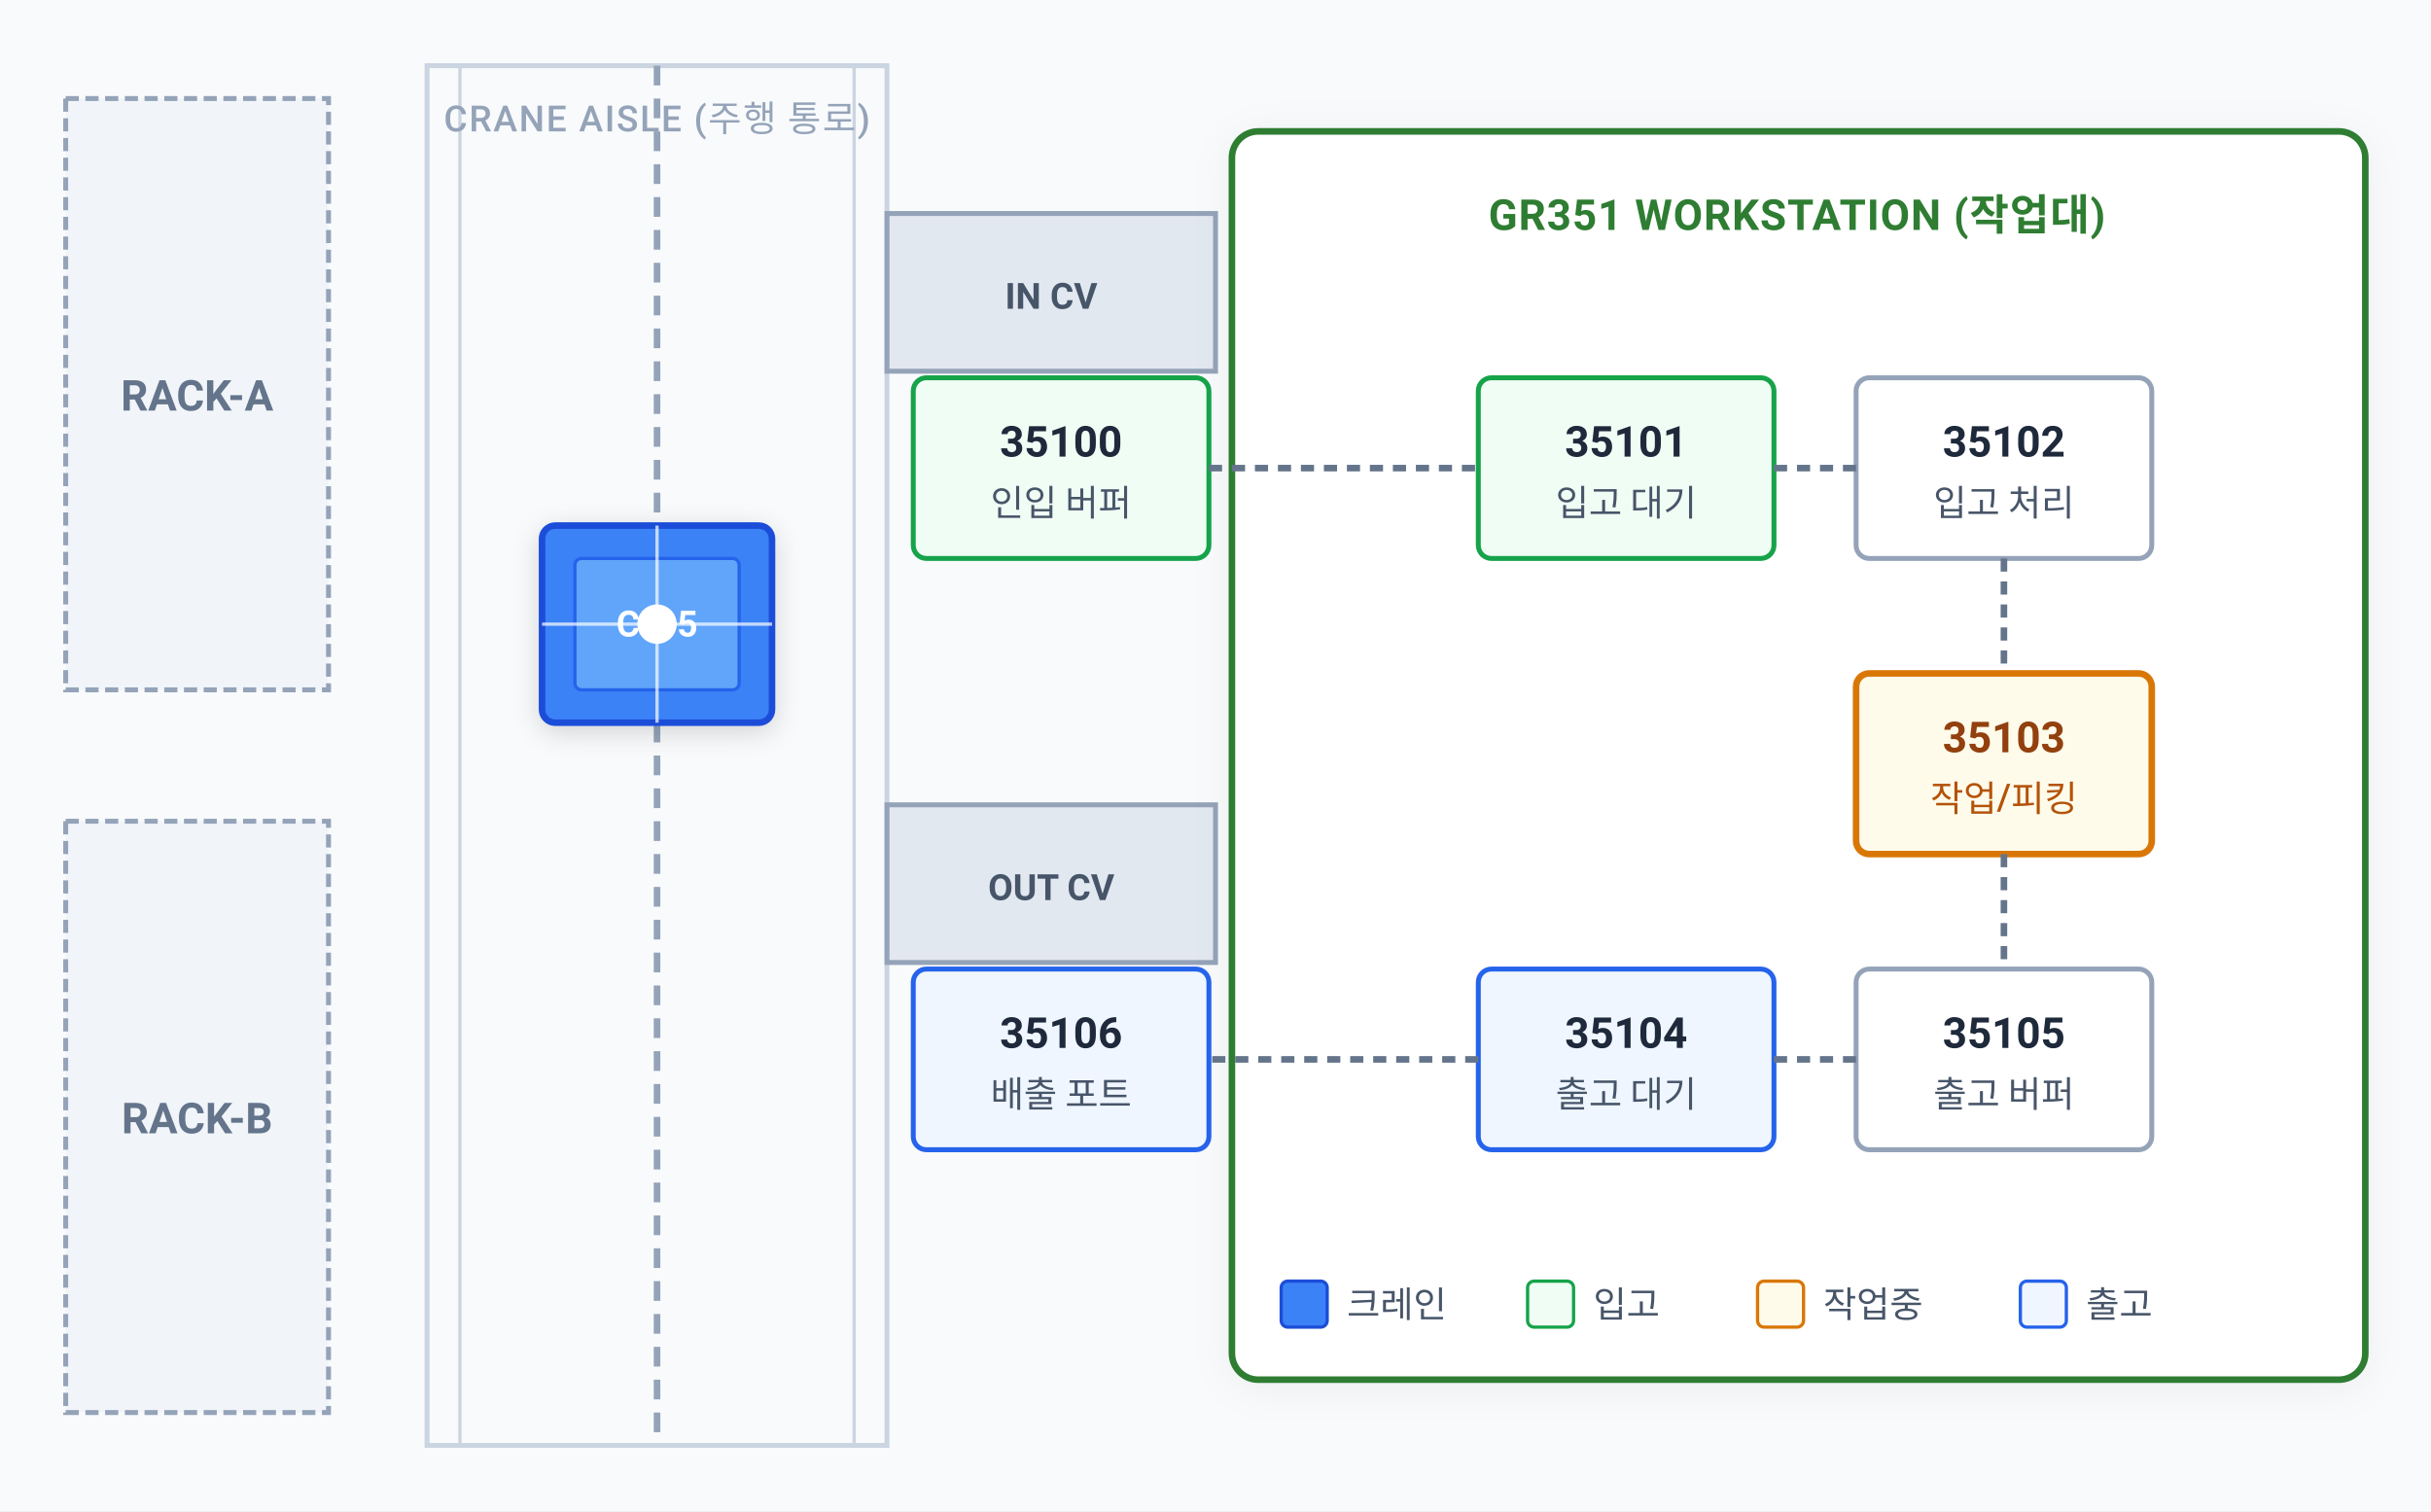
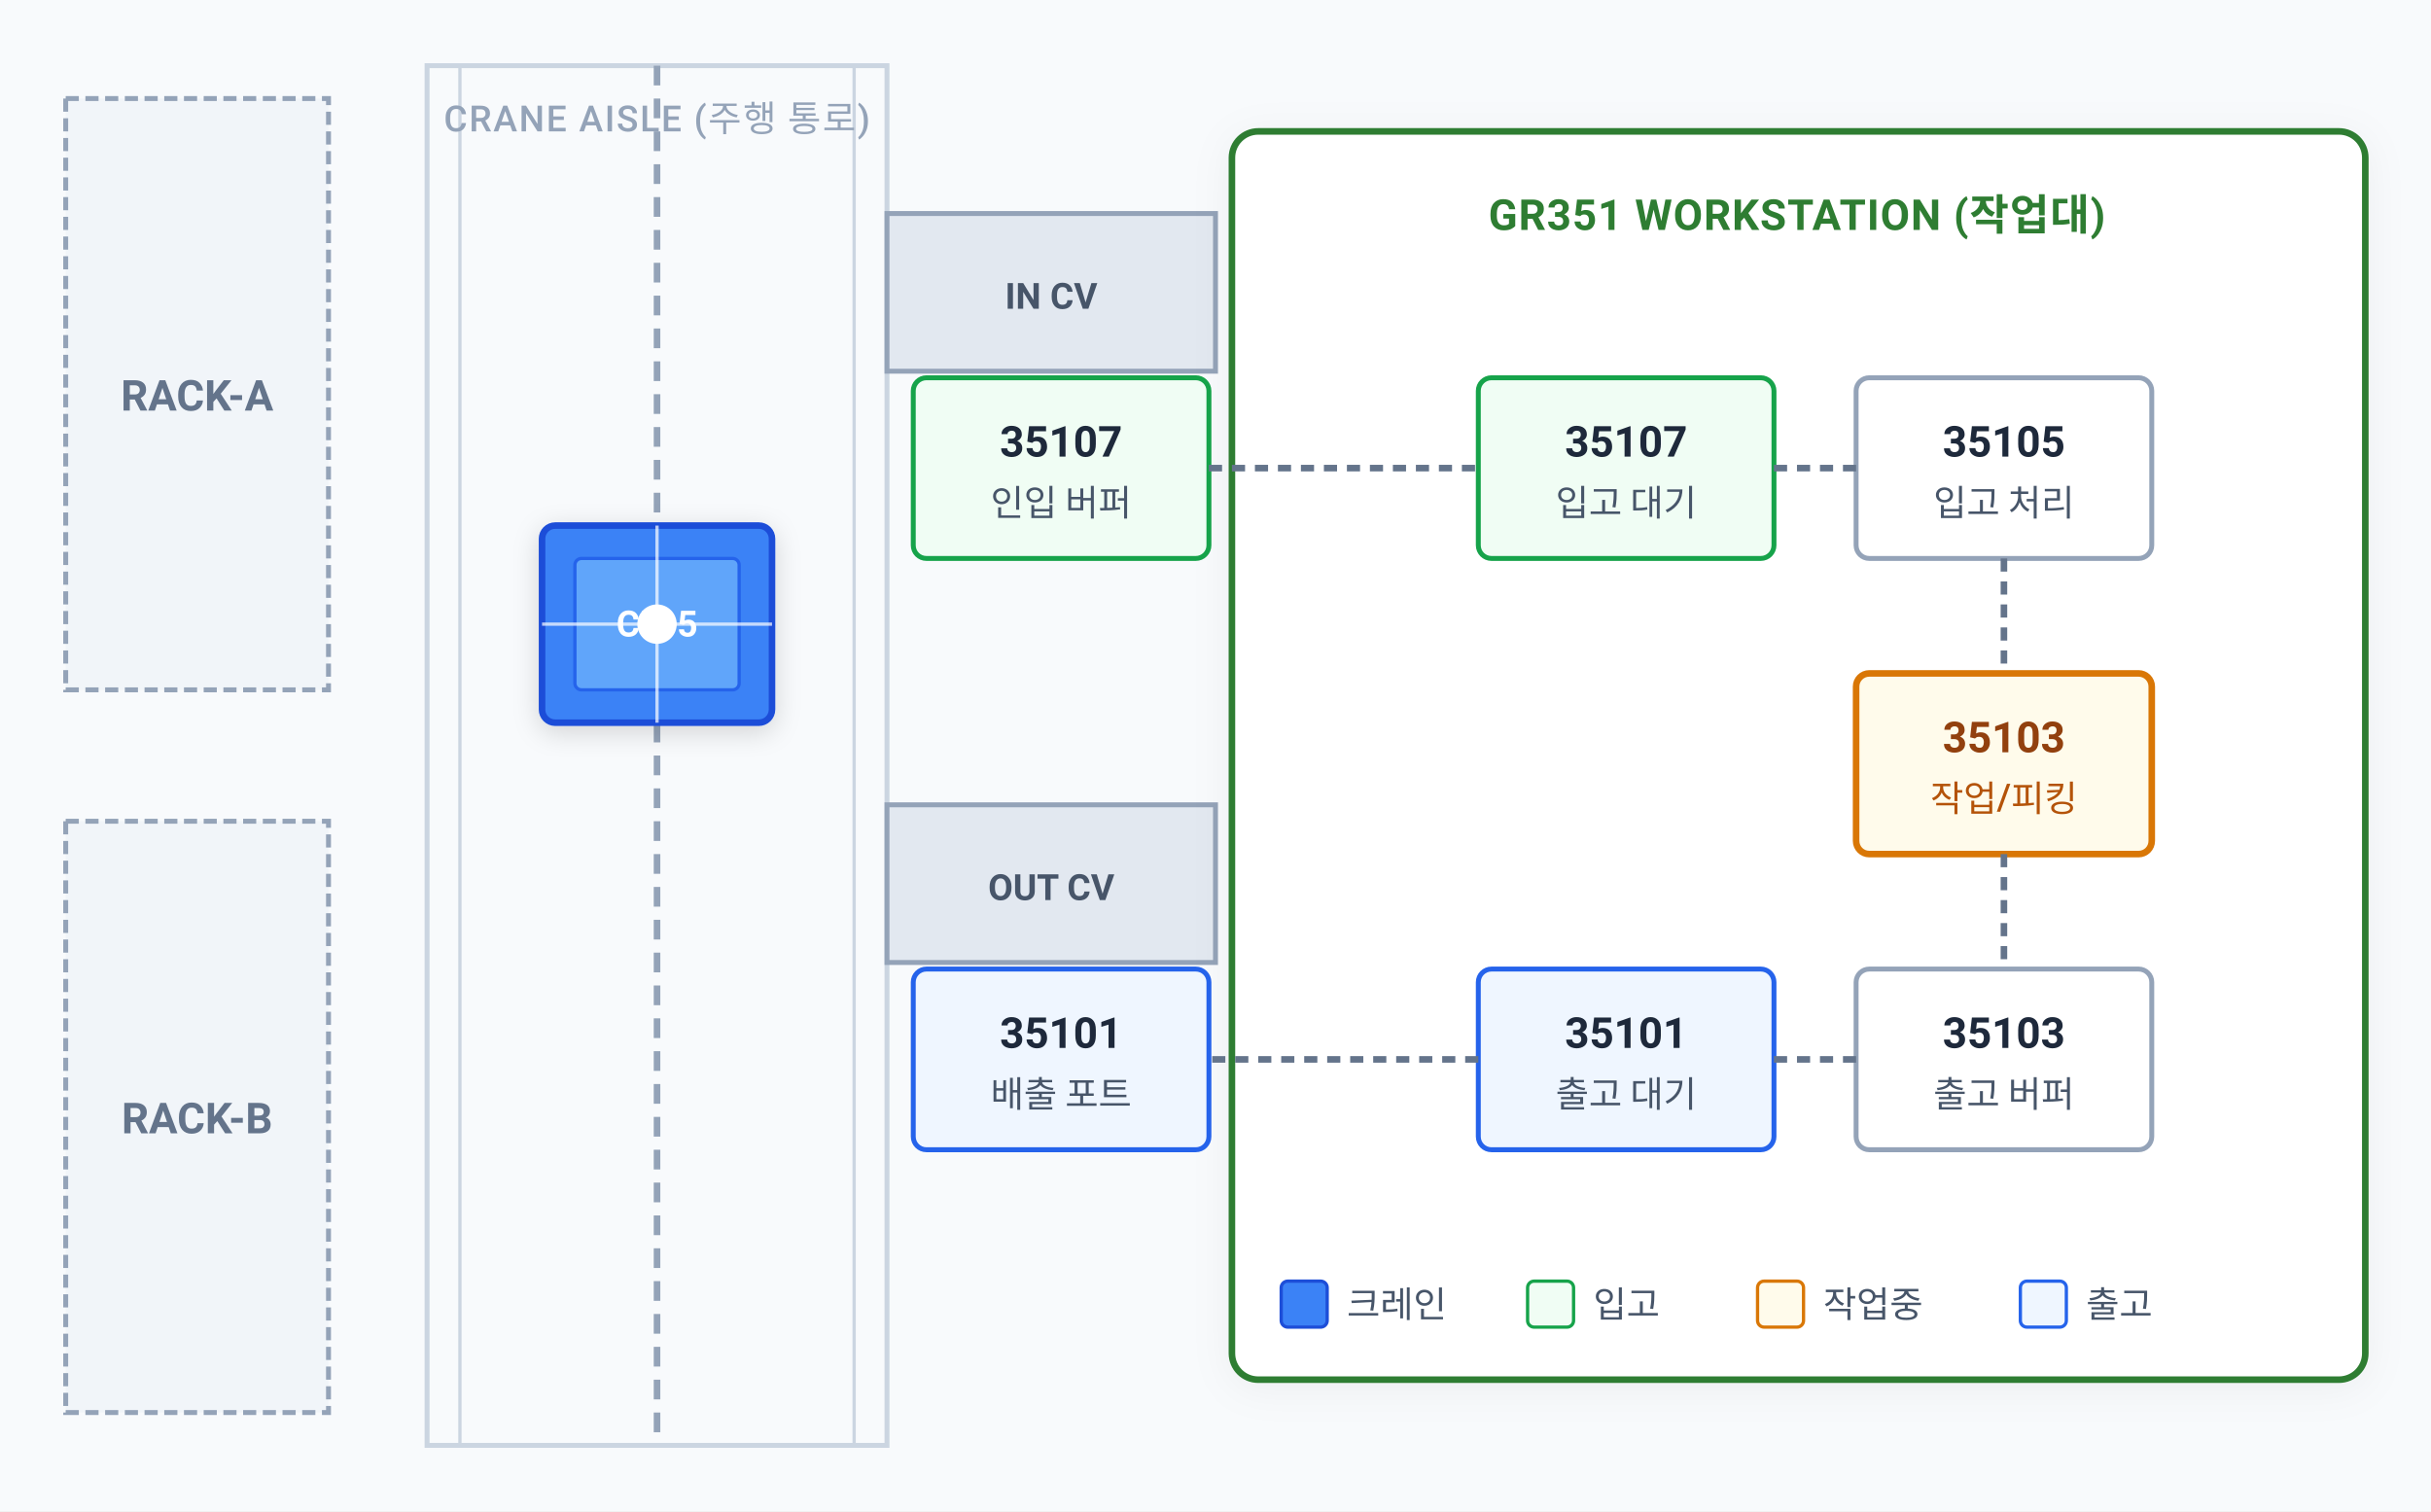
- <svg xmlns="http://www.w3.org/2000/svg" viewBox="0 0 740 460" width="100%" height="100%">
-   <defs>
-     <style>
+ <svg xmlns="http://www.w3.org/2000/svg" viewBox="0 0 740 460" width="100%" height="100%" version="1.1" id="svg31">
+   <defs id="defs1">
+     <style id="style1">
      .svg-bg { fill: #f8fafc; }
      .grid-line { stroke: #e2e8f0; stroke-width: 0.5; }
      .rack-boundary { fill: #f1f5f9; stroke: #94a3b8; stroke-width: 1.5; stroke-dasharray: 4, 2; }
      .rack-text { font-size: 13px; font-weight: 600; fill: #64748b; font-family: -apple-system, BlinkMacSystemFont, "Segoe UI", Roboto, sans-serif; }
      .aisle-boundary { fill: #f8fafc; stroke: #cbd5e1; stroke-width: 1.5; }
      .rail-center-line { stroke: #94a3b8; stroke-width: 2; stroke-dasharray: 6, 4; }
      .rail-side-line { stroke: #cbd5e1; stroke-width: 1; }
      .aisle-label { font-size: 11px; font-weight: 500; fill: #94a3b8; letter-spacing: 0.5px; font-family: -apple-system, BlinkMacSystemFont, "Segoe UI", Roboto, sans-serif; }
      
      /* 크레인 */
      .crane-unit {
        transition: transform 1.2s cubic-bezier(0.25, 0.1, 0.25, 1.0);
        will-change: transform;
      }
      .crane-body { fill: #3b82f6; stroke: #1d4ed8; stroke-width: 2; filter: drop-shadow(0 2px 4px rgba(0, 0, 0, 0.15)); }
      .crane-inner { fill: #60a5fa; stroke: #2563eb; stroke-width: 1; }
      .crane-cross { stroke: #ffffff; stroke-width: 1; opacity: 0.7; }
      .crane-center-dot { fill: #ffffff; }
      .crane-label { font-size: 11px; font-weight: 700; fill: #ffffff; font-family: -apple-system, BlinkMacSystemFont, "Segoe UI", Roboto, sans-serif; dominant-baseline: central; }
      
      /* 컨베이어 */
      .conveyor-lane { fill: #e2e8f0; stroke: #94a3b8; stroke-width: 1.5; }
      .conveyor-label { font-size: 11px; font-weight: 600; fill: #475569; font-family: -apple-system, BlinkMacSystemFont, "Segoe UI", Roboto, sans-serif; }
      .ws-boundary { fill: #ffffff; stroke: #2e7d32; stroke-width: 2; filter: drop-shadow(0 2px 6px rgba(0, 0, 0, 0.05)); }
      .ws-title { font-size: 13px; font-weight: 700; fill: #2e7d32; letter-spacing: 0.3px; font-family: -apple-system, BlinkMacSystemFont, "Segoe UI", Roboto, sans-serif; }
      
      /* 포지션 노드 */
      .tray-rect { fill: #ffffff; stroke: #94a3b8; stroke-width: 1.5; transition: all 0.2s ease; }
      .tray-inbound .tray-rect { fill: #f0fdf4; stroke: #16a34a; }
      .tray-outbound .tray-rect { fill: #eff6ff; stroke: #2563eb; }
      .tray-active .tray-rect { fill: #fffbeb; stroke: #d97706; stroke-width: 2; }
      
      /* 노드 라벨 텍스트 */
      .tray-title { font-size: 13px; font-weight: 700; fill: #1e293b; font-family: -apple-system, BlinkMacSystemFont, "Segoe UI", Roboto, sans-serif; pointer-events: none; }
      .tray-sub { font-size: 11px; font-weight: 500; fill: #475569; font-family: -apple-system, BlinkMacSystemFont, "Segoe UI", Roboto, sans-serif; pointer-events: none; }
      .active-title { fill: #92400e; }
      .active-sub { fill: #b45309; }
      
      .clickable { cursor: pointer; }
      .clickable:hover .tray-rect { stroke-width: 2; stroke: #1e40af; }
      
      /* 흐름 연결 패스 (상단 레이어로 돋보이게 보정) */
      .flow-arrow { stroke: #64748b; stroke-width: 2; stroke-dasharray: 4, 3; fill: none; }
      
      /* 범례 */
      .legend-crane { fill: #3b82f6; stroke: #1d4ed8; }
      .legend-inbound { fill: #f0fdf4; stroke: #16a34a; }
      .legend-active { fill: #fffbeb; stroke: #d97706; }
      .legend-outbound { fill: #eff6ff; stroke: #2563eb; }
      .legend-text { font-size: 11px; font-weight: 500; fill: #475569; font-family: -apple-system, BlinkMacSystemFont, "Segoe UI", Roboto, sans-serif; }
      
      /* 실시간 트레이 */
      .tray-unit {
        transition: transform 0.8s cubic-bezier(0.25, 0.1, 0.25, 1.0);
        will-change: transform;
        cursor: pointer;
      }
      .tray-base {
        fill: #1976D2;
        stroke: #0D47A1;
        stroke-width: 1.5;
        rx: 6; ry: 6;
        filter: drop-shadow(0 2px 5px rgba(0,0,0,0.25));
      }
      .tray-inner { fill: #2196F3; rx: 3; ry: 3; }
      .tray-label {
        font-family: -apple-system, BlinkMacSystemFont, "Segoe UI", Roboto, sans-serif;
        font-size: 11px;
        font-weight: 700;
        fill: #FFFFFF;
        text-anchor: middle;
        dominant-baseline: central;
        pointer-events: none;
      }
    </style>
    <pattern id="gridPattern" width="20" height="20" patternUnits="userSpaceOnUse">
-       <path d="M 20 0 L 0 0 0 20" fill="none" class="grid-line" />
+       <path d="M 20 0 L 0 0 0 20" fill="none" class="grid-line" id="path1" />
    </pattern>
  </defs>
-   <rect width="100%" height="100%" fill="url(#gridPattern)" class="svg-bg" />
-   <g class="rack-group">
-     <rect x="20" y="30" width="80" height="180" class="rack-boundary" />
-     <text x="60" y="125" class="rack-text" text-anchor="middle">RACK-A</text>
-     <rect x="20" y="250" width="80" height="180" class="rack-boundary" />
-     <text x="60" y="345" class="rack-text" text-anchor="middle">RACK-B</text>
+   <rect width="100%" height="100%" fill="url(#gridPattern)" class="svg-bg" id="rect1" />
+   <g class="rack-group" id="g3">
+     <rect x="20" y="30" width="80" height="180" class="rack-boundary" id="rect2" />
+     <text x="60" y="125" class="rack-text" text-anchor="middle" id="text2">RACK-A</text>
+     <rect x="20" y="250" width="80" height="180" class="rack-boundary" id="rect3" />
+     <text x="60" y="345" class="rack-text" text-anchor="middle" id="text3">RACK-B</text>
  </g>
-   <g class="crane-aisle-group">
-     <rect x="130" y="20" width="140" height="420" class="aisle-boundary" />
-     <line x1="200" y1="20" x2="200" y2="440" class="rail-center-line" />
-     <line x1="140" y1="20" x2="140" y2="440" class="rail-side-line" />
-     <line x1="260" y1="20" x2="260" y2="440" class="rail-side-line" />
-     <text x="200" y="40" class="aisle-label" text-anchor="middle">CRANE AISLE (주행 통로)</text>
+   <g class="crane-aisle-group" id="g8">
+     <rect x="130" y="20" width="140" height="420" class="aisle-boundary" id="rect4" />
+     <line x1="200" y1="20" x2="200" y2="440" class="rail-center-line" id="line4" />
+     <line x1="140" y1="20" x2="140" y2="440" class="rail-side-line" id="line5" />
+     <line x1="260" y1="20" x2="260" y2="440" class="rail-side-line" id="line6" />
+     <text x="200" y="40" class="aisle-label" text-anchor="middle" id="text6">CRANE AISLE (주행 통로)</text>
    <g id="crane-unit" class="crane-unit" transform="translate(200, 190)">
-       <rect x="-35" y="-30" width="70" height="60" rx="4" class="crane-body" />
-       <rect x="-25" y="-20" width="50" height="40" rx="2" class="crane-inner" />
-       <line x1="0" y1="-30" x2="0" y2="30" class="crane-cross" />
-       <line x1="-35" y1="0" x2="35" y2="0" class="crane-cross" />
-       <circle cx="0" cy="0" r="6" class="crane-center-dot" />
-       <text x="0" y="0" class="crane-label" text-anchor="middle">CR-5</text>
+       <rect x="-35" y="-30" width="70" height="60" rx="4" class="crane-body" id="rect6" />
+       <rect x="-25" y="-20" width="50" height="40" rx="2" class="crane-inner" id="rect7" />
+       <line x1="0" y1="-30" x2="0" y2="30" class="crane-cross" id="line7" />
+       <line x1="-35" y1="0" x2="35" y2="0" class="crane-cross" id="line8" />
+       <circle cx="0" cy="0" r="6" class="crane-center-dot" id="circle8" />
+       <text x="0" y="0" class="crane-label" text-anchor="middle" id="text8">CR-5</text>
    </g>
  </g>
-   <g class="conveyor-connection-in">
-     <rect x="270" y="65" width="100" height="48" class="conveyor-lane" />
-     <text x="320" y="94" class="conveyor-label" text-anchor="middle">IN CV</text>
+   <g class="conveyor-connection-in" id="g9">
+     <rect x="270" y="65" width="100" height="48" class="conveyor-lane" id="rect8" />
+     <text x="320" y="94" class="conveyor-label" text-anchor="middle" id="text9">IN CV</text>
  </g>
-   <g class="conveyor-connection-out">
-     <rect x="270" y="245" width="100" height="48" class="conveyor-lane" />
-     <text x="320" y="274" class="conveyor-label" text-anchor="middle">OUT CV</text>
+   <g class="conveyor-connection-out" id="g10">
+     <rect x="270" y="245" width="100" height="48" class="conveyor-lane" id="rect9" />
+     <text x="320" y="274" class="conveyor-label" text-anchor="middle" id="text10">OUT CV</text>
  </g>
-   <g class="workstation-group">
-     <rect x="375" y="40" width="345" height="380" rx="8" class="ws-boundary" />
-     <text x="547" y="70" class="ws-title" text-anchor="middle">GR351 WORKSTATION (작업대)</text>
+   <g class="workstation-group" id="g11">
+     <rect x="375" y="40" width="345" height="380" rx="8" class="ws-boundary" id="rect10" />
+     <text x="547" y="70" class="ws-title" text-anchor="middle" id="text11">GR351 WORKSTATION (작업대)</text>
  </g>
-   <g class="position-nodes">
-     <g id="WH5-35100" class="tray-position tray-inbound clickable" transform="translate(278, 115)">
-       <rect width="90" height="55" rx="4" class="tray-rect" />
-       <text x="45" y="24" class="tray-title" text-anchor="middle">35100</text>
-       <text x="45" y="42" class="tray-sub" text-anchor="middle">인입 버퍼</text>
+   <g class="position-nodes" id="g25">
+     <g id="WH5-35107" class="tray-position tray-inbound clickable" transform="translate(278, 115)">
+       <rect width="90" height="55" rx="4" class="tray-rect" id="rect11" />
+       <text x="45" y="24" class="tray-title" text-anchor="middle" id="text12">35107</text>
+       <text x="45" y="42" class="tray-sub" text-anchor="middle" id="text13">인입 버퍼</text>
    </g>
-     <g id="351-35101" class="tray-position tray-inbound clickable" transform="translate(450, 115)">
-       <rect width="90" height="55" rx="4" class="tray-rect" />
-       <text x="45" y="24" class="tray-title" text-anchor="middle">35101</text>
-       <text x="45" y="42" class="tray-sub" text-anchor="middle">입고 대기</text>
+     <g id="351-35107" class="tray-position tray-inbound clickable" transform="translate(450, 115)">
+       <rect width="90" height="55" rx="4" class="tray-rect" id="rect13" />
+       <text x="45" y="24" class="tray-title" text-anchor="middle" id="text14">35107</text>
+       <text x="45" y="42" class="tray-sub" text-anchor="middle" id="text15">입고 대기</text>
    </g>
-     <g id="351-35102" class="tray-position clickable" transform="translate(565, 115)">
-       <rect width="90" height="55" rx="4" class="tray-rect" />
-       <text x="45" y="24" class="tray-title" text-anchor="middle">35102</text>
-       <text x="45" y="42" class="tray-sub" text-anchor="middle">입고 처리</text>
+     <g id="351-35105" class="tray-position clickable" transform="translate(565, 115)">
+       <rect width="90" height="55" rx="4" class="tray-rect" id="rect15" />
+       <text x="45" y="24" class="tray-title" text-anchor="middle" id="text16">35105</text>
+       <text x="45" y="42" class="tray-sub" text-anchor="middle" id="text17">입고 처리</text>
    </g>
-     <g id="351-35103" class="tray-position tray-active clickable" transform="translate(565, 205)">
-       <rect width="90" height="55" rx="4" class="tray-rect" />
-       <text x="45" y="24" class="tray-title active-title" text-anchor="middle">35103</text>
-       <text x="45" y="42" class="tray-sub active-sub" text-anchor="middle">작업/피킹</text>
+     <g id="g33" class="tray-position tray-active clickable" transform="translate(565, 205)">
+       <rect width="90" height="55" rx="4" class="tray-rect" id="rect17" />
+       <text x="45" y="24" class="tray-title active-title" text-anchor="middle" id="text18">35103</text>
+       <text x="45" y="42" class="tray-sub active-sub" text-anchor="middle" id="text19">작업/피킹</text>
    </g>
-     <g id="351-35104" class="tray-position tray-outbound clickable" transform="translate(450, 295)">
-       <rect width="90" height="55" rx="4" class="tray-rect" />
-       <text x="45" y="24" class="tray-title" text-anchor="middle">35104</text>
-       <text x="45" y="42" class="tray-sub" text-anchor="middle">출고 대기</text>
+     <g id="351-35101" class="tray-position tray-outbound clickable" transform="translate(450, 295)">
+       <rect width="90" height="55" rx="4" class="tray-rect" id="rect19" />
+       <text x="45" y="24" class="tray-title" text-anchor="middle" id="text20">35101</text>
+       <text x="45" y="42" class="tray-sub" text-anchor="middle" id="text21">출고 대기</text>
    </g>
-     <g id="351-35105" class="tray-position clickable" transform="translate(565, 295)">
-       <rect width="90" height="55" rx="4" class="tray-rect" />
-       <text x="45" y="24" class="tray-title" text-anchor="middle">35105</text>
-       <text x="45" y="42" class="tray-sub" text-anchor="middle">출고 버퍼</text>
+     <g id="351-35103" class="tray-position clickable" transform="translate(565, 295)">
+       <rect width="90" height="55" rx="4" class="tray-rect" id="rect21" />
+       <text x="45" y="24" class="tray-title" text-anchor="middle" id="text22">35103</text>
+       <text x="45" y="42" class="tray-sub" text-anchor="middle" id="text23">출고 버퍼</text>
    </g>
-     <g id="WH5-35106" class="tray-position tray-outbound clickable" transform="translate(278, 295)">
-       <rect width="90" height="55" rx="4" class="tray-rect" />
-       <text x="45" y="24" class="tray-title" text-anchor="middle">35106</text>
-       <text x="45" y="42" class="tray-sub" text-anchor="middle">배출 포트</text>
+     <g id="WH5-35101" class="tray-position tray-outbound clickable" transform="translate(278, 295)">
+       <rect width="90" height="55" rx="4" class="tray-rect" id="rect23" />
+       <text x="45" y="24" class="tray-title" text-anchor="middle" id="text24">35101</text>
+       <text x="45" y="42" class="tray-sub" text-anchor="middle" id="text25">배출 포트</text>
    </g>
  </g>
-   <g class="flow-path-layer">
+   <g class="flow-path-layer" id="g28">
    <path id="path-14" d="M 368 142.5 L 450 142.5" class="flow-arrow" />
-     <path d="M 540 142.5 L 565 142.5" class="flow-arrow" />
-     <path d="M 610 170 L 610 205" class="flow-arrow" />
-     <path d="M 610 260 L 610 295" class="flow-arrow" />
-     <path d="M 565 322.5 L 540 322.5" class="flow-arrow" />
+     <path d="M 540 142.5 L 565 142.5" class="flow-arrow" id="path25" />
+     <path d="M 610 170 L 610 205" class="flow-arrow" id="path26" />
+     <path d="M 610 260 L 610 295" class="flow-arrow" id="path27" />
+     <path d="M 565 322.5 L 540 322.5" class="flow-arrow" id="path28" />
    <path id="path-15" d="M 450 322.5 L 368 322.5" class="flow-arrow" />
  </g>
-   <g class="legend-group" transform="translate(390, 390)">
-     <rect x="0" y="0" width="14" height="14" rx="2" class="legend-crane" />
-     <text x="20" y="11" class="legend-text">크레인</text>
-     <rect x="75" y="0" width="14" height="14" rx="2" class="legend-inbound" />
-     <text x="95" y="11" class="legend-text">입고</text>
-     <rect x="145" y="0" width="14" height="14" rx="2" class="legend-active" />
-     <text x="165" y="11" class="legend-text">작업중</text>
-     <rect x="225" y="0" width="14" height="14" rx="2" class="legend-outbound" />
-     <text x="245" y="11" class="legend-text">출고</text>
+   <g class="legend-group" transform="translate(390, 390)" id="g31">
+     <rect x="0" y="0" width="14" height="14" rx="2" class="legend-crane" id="rect28" />
+     <text x="20" y="11" class="legend-text" id="text28">크레인</text>
+     <rect x="75" y="0" width="14" height="14" rx="2" class="legend-inbound" id="rect29" />
+     <text x="95" y="11" class="legend-text" id="text29">입고</text>
+     <rect x="145" y="0" width="14" height="14" rx="2" class="legend-active" id="rect30" />
+     <text x="165" y="11" class="legend-text" id="text30">작업중</text>
+     <rect x="225" y="0" width="14" height="14" rx="2" class="legend-outbound" id="rect31" />
+     <text x="245" y="11" class="legend-text" id="text31">출고</text>
  </g>
  <g id="tray-layer" />
</svg>
